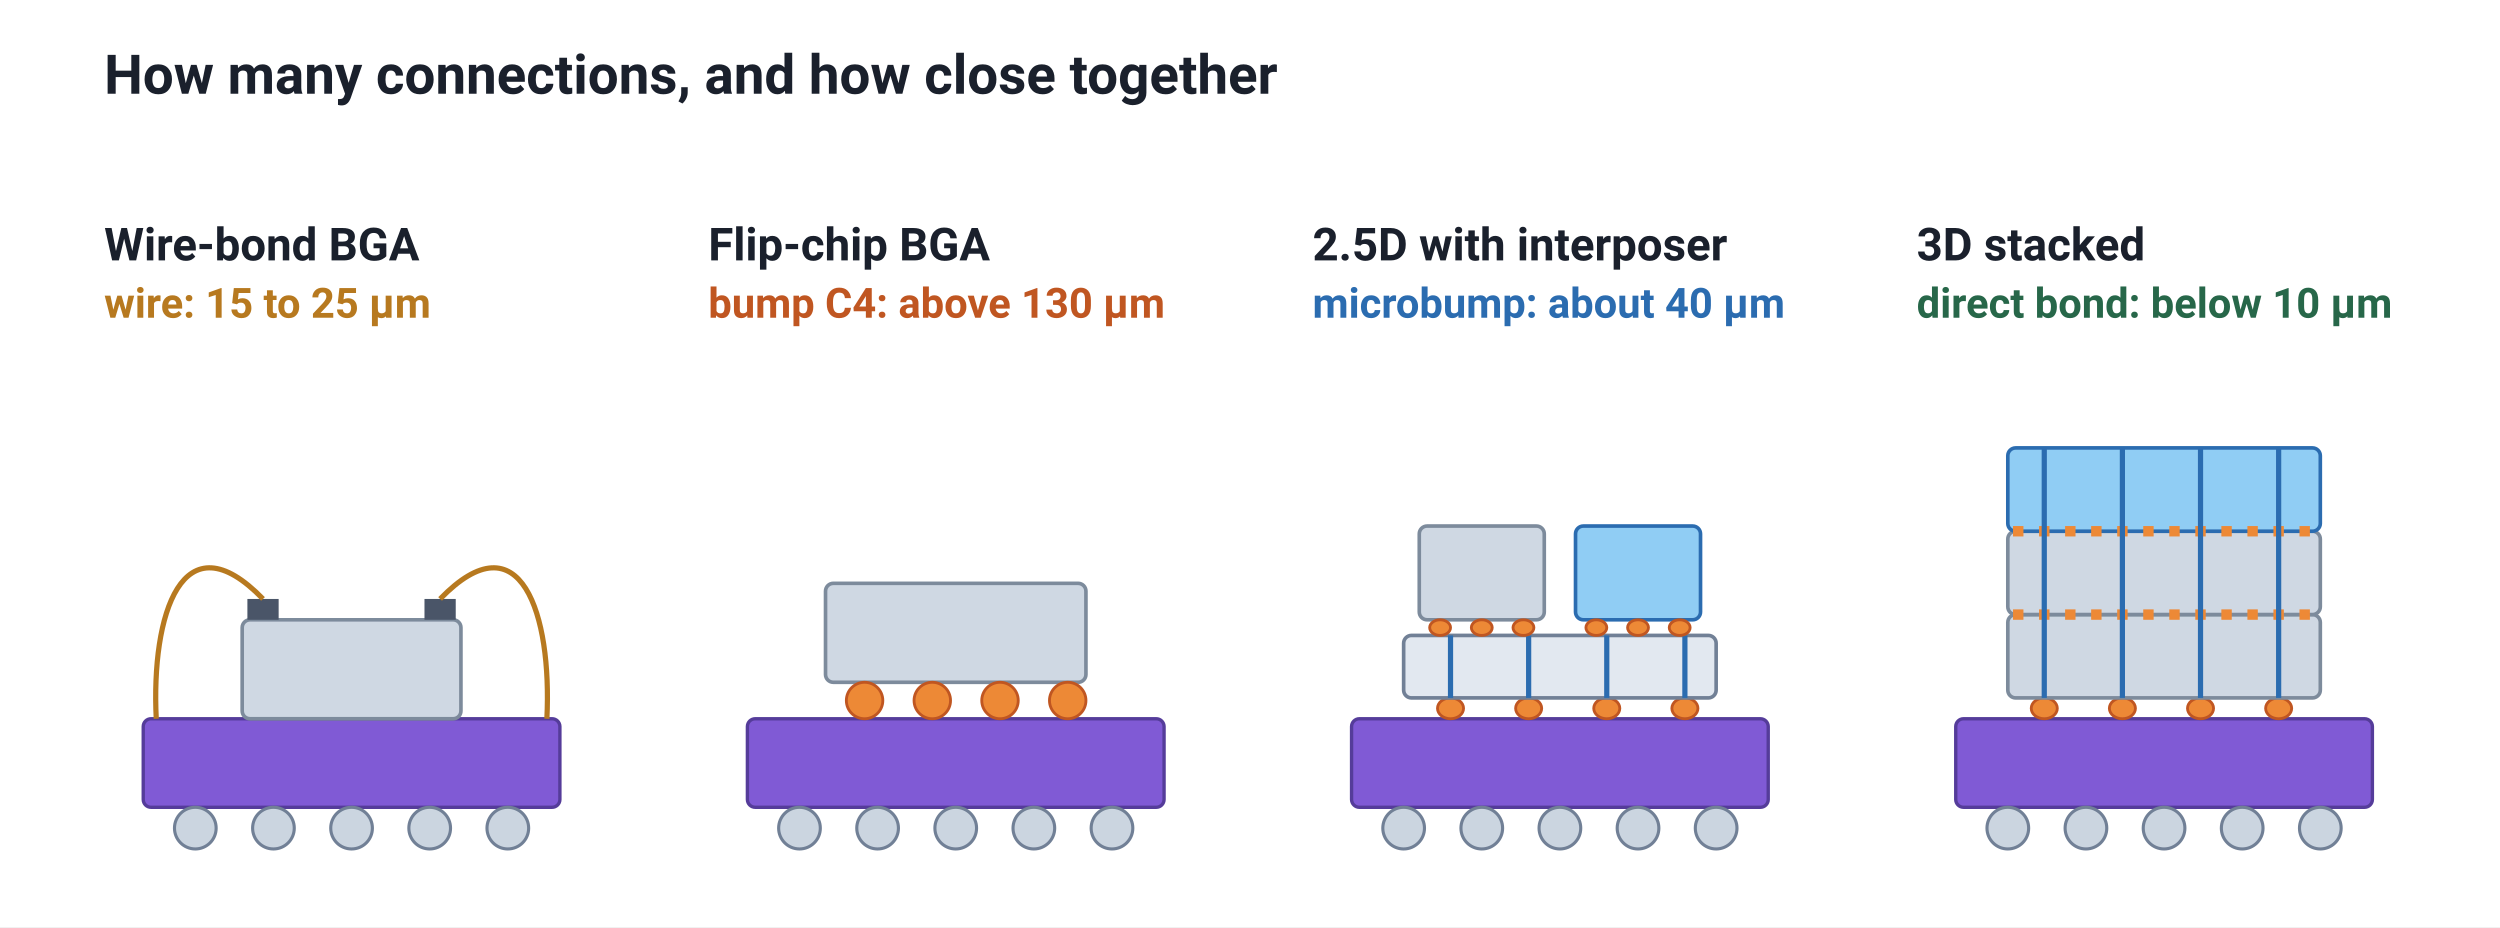
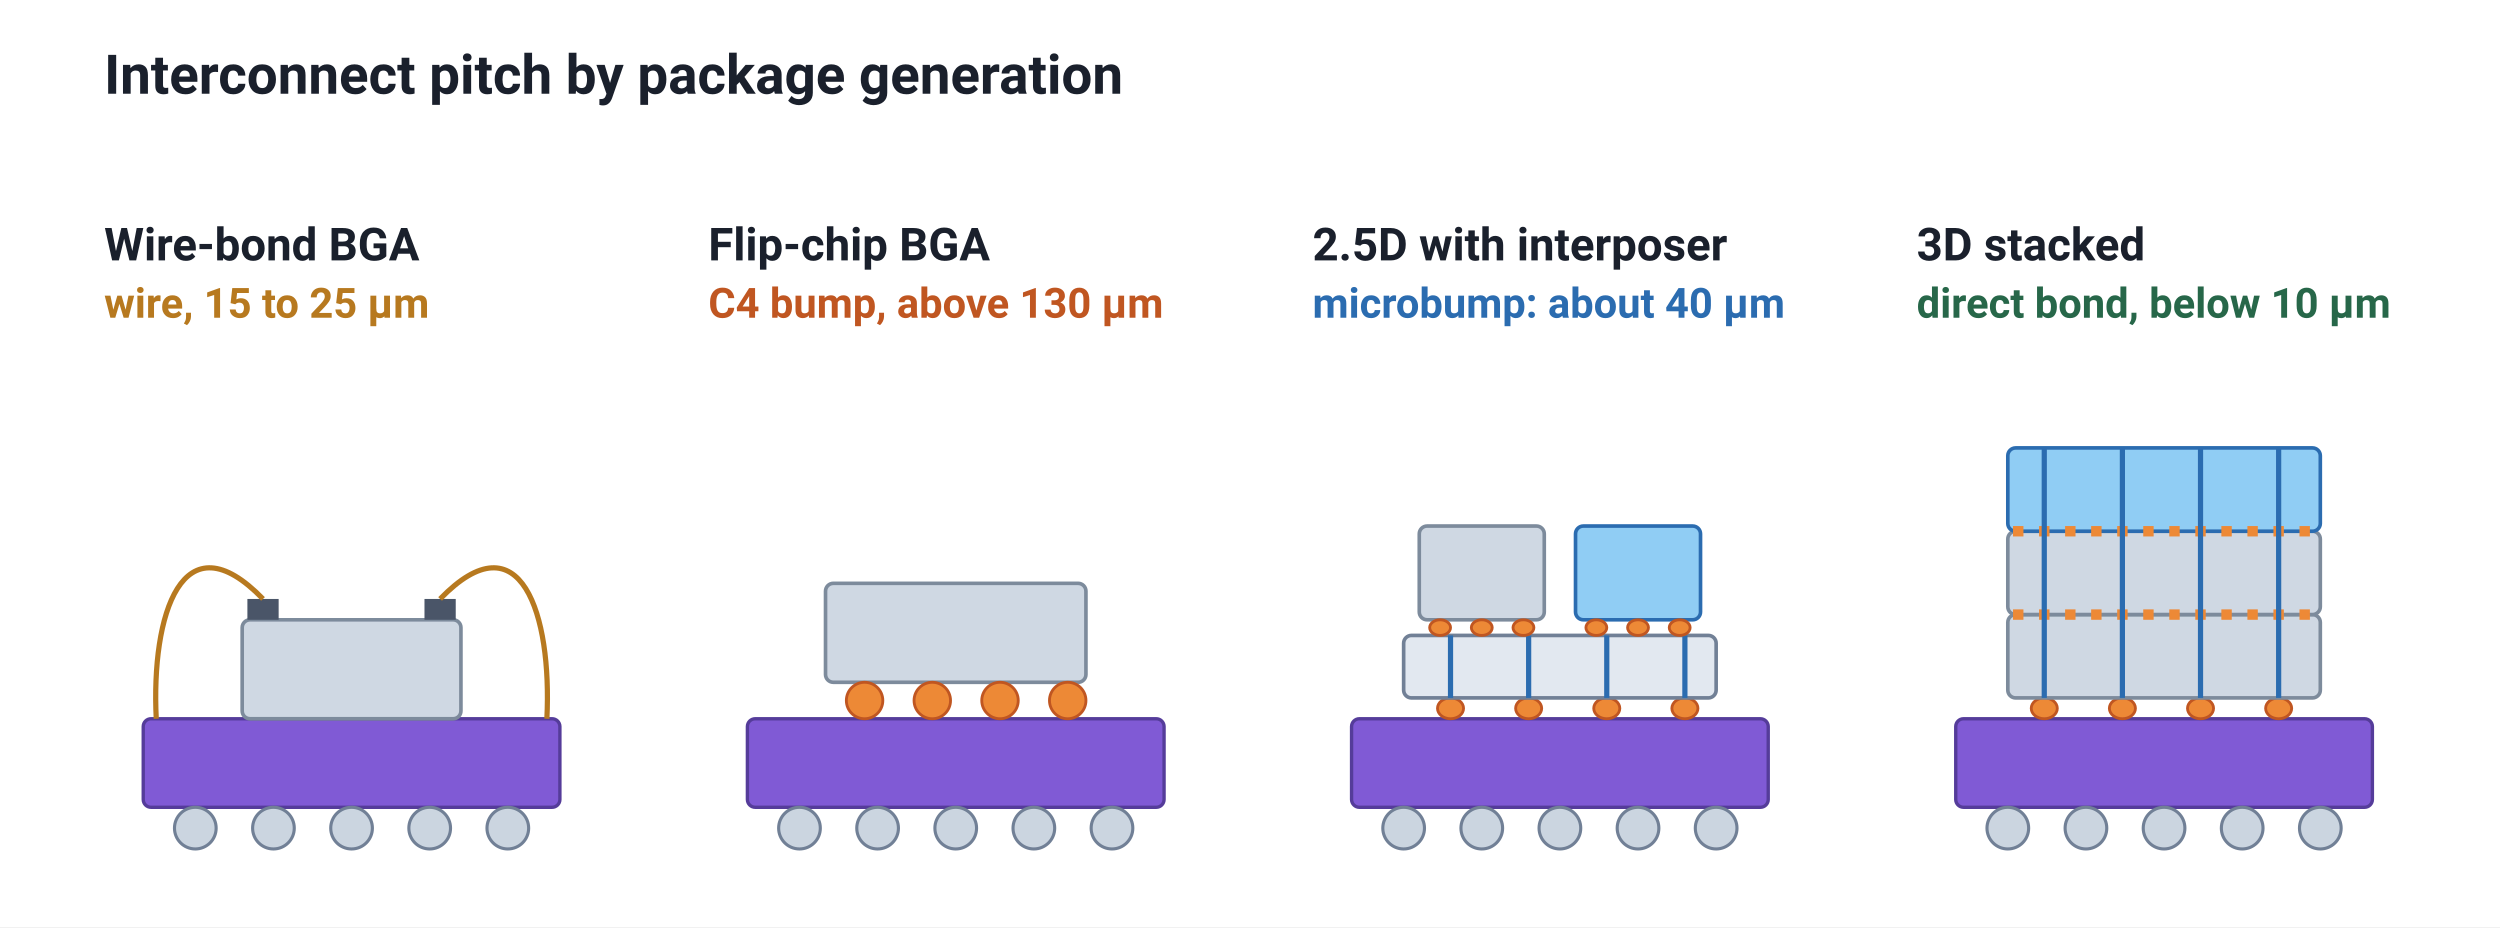
<svg xmlns="http://www.w3.org/2000/svg" width="960" height="356" viewBox="0 0 960 356" role="img">
  <rect width="960" height="356" fill="#ffffff" />
  <style>
    .h { font: 600 21px system-ui, -apple-system, "Segoe UI", Roboto, sans-serif; fill: #1a202c; }
    .pt { font: 600 17.5px system-ui, -apple-system, "Segoe UI", Roboto, sans-serif; fill: #1a202c; }
    .tag { font: 600 16px system-ui, -apple-system, "Segoe UI", Roboto, sans-serif; }
    .sub { fill: #805ad5; stroke: #553c9a; stroke-width: 1.3; }
    .die { fill: #cfd8e3; stroke: #7d8b9c; stroke-width: 1.4; }
    .hbm { fill: #90cdf4; stroke: #2b6cb0; stroke-width: 1.4; }
    .ip { fill: #e2e8f0; stroke: #718096; stroke-width: 1.4; }
    .pad { fill: #4a5568; }
    .bump { fill: #ed8936; stroke: #c05621; stroke-width: 1.1; }
    .ball { fill: #cbd5e0; stroke: #718096; stroke-width: 1.2; }
    .wire { stroke: #b7791f; stroke-width: 2; fill: none; }
    .tsv { stroke: #2b6cb0; stroke-width: 2; }
    .cu { fill: #ed8936; }
  </style>
-   <text class="h" x="40" y="36">How many connections, and how close together</text>
+   <text class="h" x="40" y="36">Interconnect pitch by package generation</text>
  <text class="pt" x="40" y="100">Wire-bond BGA</text>
-   <text class="tag" x="40" y="122" fill="#b7791f">wire: 15 to 25 µm</text>
+   <text class="tag" x="40" y="122" fill="#b7791f">wire, 15 to 25 µm</text>
  <rect class="sub" x="55" y="276" width="160" height="34" rx="3" />
  <rect class="die" x="93" y="238" width="84" height="38" rx="3" />
  <rect class="pad" x="95" y="230" width="12" height="8" />
  <rect class="pad" x="163" y="230" width="12" height="8" />
  <path class="wire" d="M 101,230 C 70,198 58,236 60,276" />
  <path class="wire" d="M 169,230 C 200,198 212,236 210,276" />
  <circle class="ball" cx="75" cy="318" r="8" />
  <circle class="ball" cx="105" cy="318" r="8" />
  <circle class="ball" cx="135" cy="318" r="8" />
  <circle class="ball" cx="165" cy="318" r="8" />
  <circle class="ball" cx="195" cy="318" r="8" />
  <text class="pt" x="272" y="100">Flip-chip BGA</text>
-   <text class="tag" x="272" y="122" fill="#c05621">bump C4: above 130 µm</text>
+   <text class="tag" x="272" y="122" fill="#c05621">C4 bump, above 130 µm</text>
  <rect class="sub" x="287" y="276" width="160" height="34" rx="3" />
  <rect class="die" x="317" y="224" width="100" height="38" rx="3" />
  <circle class="bump" cx="332" cy="269" r="7" />
  <circle class="bump" cx="358" cy="269" r="7" />
  <circle class="bump" cx="384" cy="269" r="7" />
  <circle class="bump" cx="410" cy="269" r="7" />
  <circle class="ball" cx="307" cy="318" r="8" />
  <circle class="ball" cx="337" cy="318" r="8" />
  <circle class="ball" cx="367" cy="318" r="8" />
  <circle class="ball" cx="397" cy="318" r="8" />
  <circle class="ball" cx="427" cy="318" r="8" />
  <text class="pt" x="504" y="100">2.5D with interposer</text>
  <text class="tag" x="504" y="122" fill="#2b6cb0">microbump: about 40 µm</text>
  <rect class="sub" x="519" y="276" width="160" height="34" rx="3" />
  <ellipse class="bump" cx="557" cy="272" rx="5" ry="4" />
  <ellipse class="bump" cx="587" cy="272" rx="5" ry="4" />
  <ellipse class="bump" cx="617" cy="272" rx="5" ry="4" />
  <ellipse class="bump" cx="647" cy="272" rx="5" ry="4" />
  <rect class="ip" x="539" y="244" width="120" height="24" rx="3" />
  <line class="tsv" x1="557" y1="244" x2="557" y2="268" />
  <line class="tsv" x1="587" y1="244" x2="587" y2="268" />
  <line class="tsv" x1="617" y1="244" x2="617" y2="268" />
  <line class="tsv" x1="647" y1="244" x2="647" y2="268" />
  <rect class="die" x="545" y="202" width="48" height="36" rx="3" />
  <rect class="hbm" x="605" y="202" width="48" height="36" rx="3" />
  <ellipse class="bump" cx="553" cy="241" rx="4" ry="3" />
  <ellipse class="bump" cx="569" cy="241" rx="4" ry="3" />
  <ellipse class="bump" cx="585" cy="241" rx="4" ry="3" />
  <ellipse class="bump" cx="613" cy="241" rx="4" ry="3" />
  <ellipse class="bump" cx="629" cy="241" rx="4" ry="3" />
  <ellipse class="bump" cx="645" cy="241" rx="4" ry="3" />
  <circle class="ball" cx="539" cy="318" r="8" />
  <circle class="ball" cx="569" cy="318" r="8" />
  <circle class="ball" cx="599" cy="318" r="8" />
  <circle class="ball" cx="629" cy="318" r="8" />
  <circle class="ball" cx="659" cy="318" r="8" />
  <text class="pt" x="736" y="100">3D stacked</text>
-   <text class="tag" x="736" y="122" fill="#276749">direct bond: below 10 µm</text>
+   <text class="tag" x="736" y="122" fill="#276749">direct bond, below 10 µm</text>
  <rect class="sub" x="751" y="276" width="160" height="34" rx="3" />
  <ellipse class="bump" cx="785" cy="272" rx="5" ry="4" />
  <ellipse class="bump" cx="815" cy="272" rx="5" ry="4" />
  <ellipse class="bump" cx="845" cy="272" rx="5" ry="4" />
  <ellipse class="bump" cx="875" cy="272" rx="5" ry="4" />
  <rect class="die" x="771" y="236" width="120" height="32" rx="3" />
  <rect class="die" x="771" y="204" width="120" height="32" rx="3" />
  <rect class="hbm" x="771" y="172" width="120" height="32" rx="3" />
  <rect class="cu" x="773" y="234" width="4" height="4" />
  <rect class="cu" x="783" y="234" width="4" height="4" />
  <rect class="cu" x="793" y="234" width="4" height="4" />
  <rect class="cu" x="803" y="234" width="4" height="4" />
  <rect class="cu" x="813" y="234" width="4" height="4" />
  <rect class="cu" x="823" y="234" width="4" height="4" />
  <rect class="cu" x="833" y="234" width="4" height="4" />
  <rect class="cu" x="843" y="234" width="4" height="4" />
  <rect class="cu" x="853" y="234" width="4" height="4" />
  <rect class="cu" x="863" y="234" width="4" height="4" />
  <rect class="cu" x="873" y="234" width="4" height="4" />
  <rect class="cu" x="883" y="234" width="4" height="4" />
  <rect class="cu" x="773" y="202" width="4" height="4" />
  <rect class="cu" x="783" y="202" width="4" height="4" />
  <rect class="cu" x="793" y="202" width="4" height="4" />
  <rect class="cu" x="803" y="202" width="4" height="4" />
  <rect class="cu" x="813" y="202" width="4" height="4" />
  <rect class="cu" x="823" y="202" width="4" height="4" />
  <rect class="cu" x="833" y="202" width="4" height="4" />
  <rect class="cu" x="843" y="202" width="4" height="4" />
  <rect class="cu" x="853" y="202" width="4" height="4" />
  <rect class="cu" x="863" y="202" width="4" height="4" />
  <rect class="cu" x="873" y="202" width="4" height="4" />
  <rect class="cu" x="883" y="202" width="4" height="4" />
  <line class="tsv" x1="785" y1="172" x2="785" y2="268" />
  <line class="tsv" x1="815" y1="172" x2="815" y2="268" />
  <line class="tsv" x1="845" y1="172" x2="845" y2="268" />
  <line class="tsv" x1="875" y1="172" x2="875" y2="268" />
  <circle class="ball" cx="771" cy="318" r="8" />
  <circle class="ball" cx="801" cy="318" r="8" />
  <circle class="ball" cx="831" cy="318" r="8" />
  <circle class="ball" cx="861" cy="318" r="8" />
  <circle class="ball" cx="891" cy="318" r="8" />
</svg>
